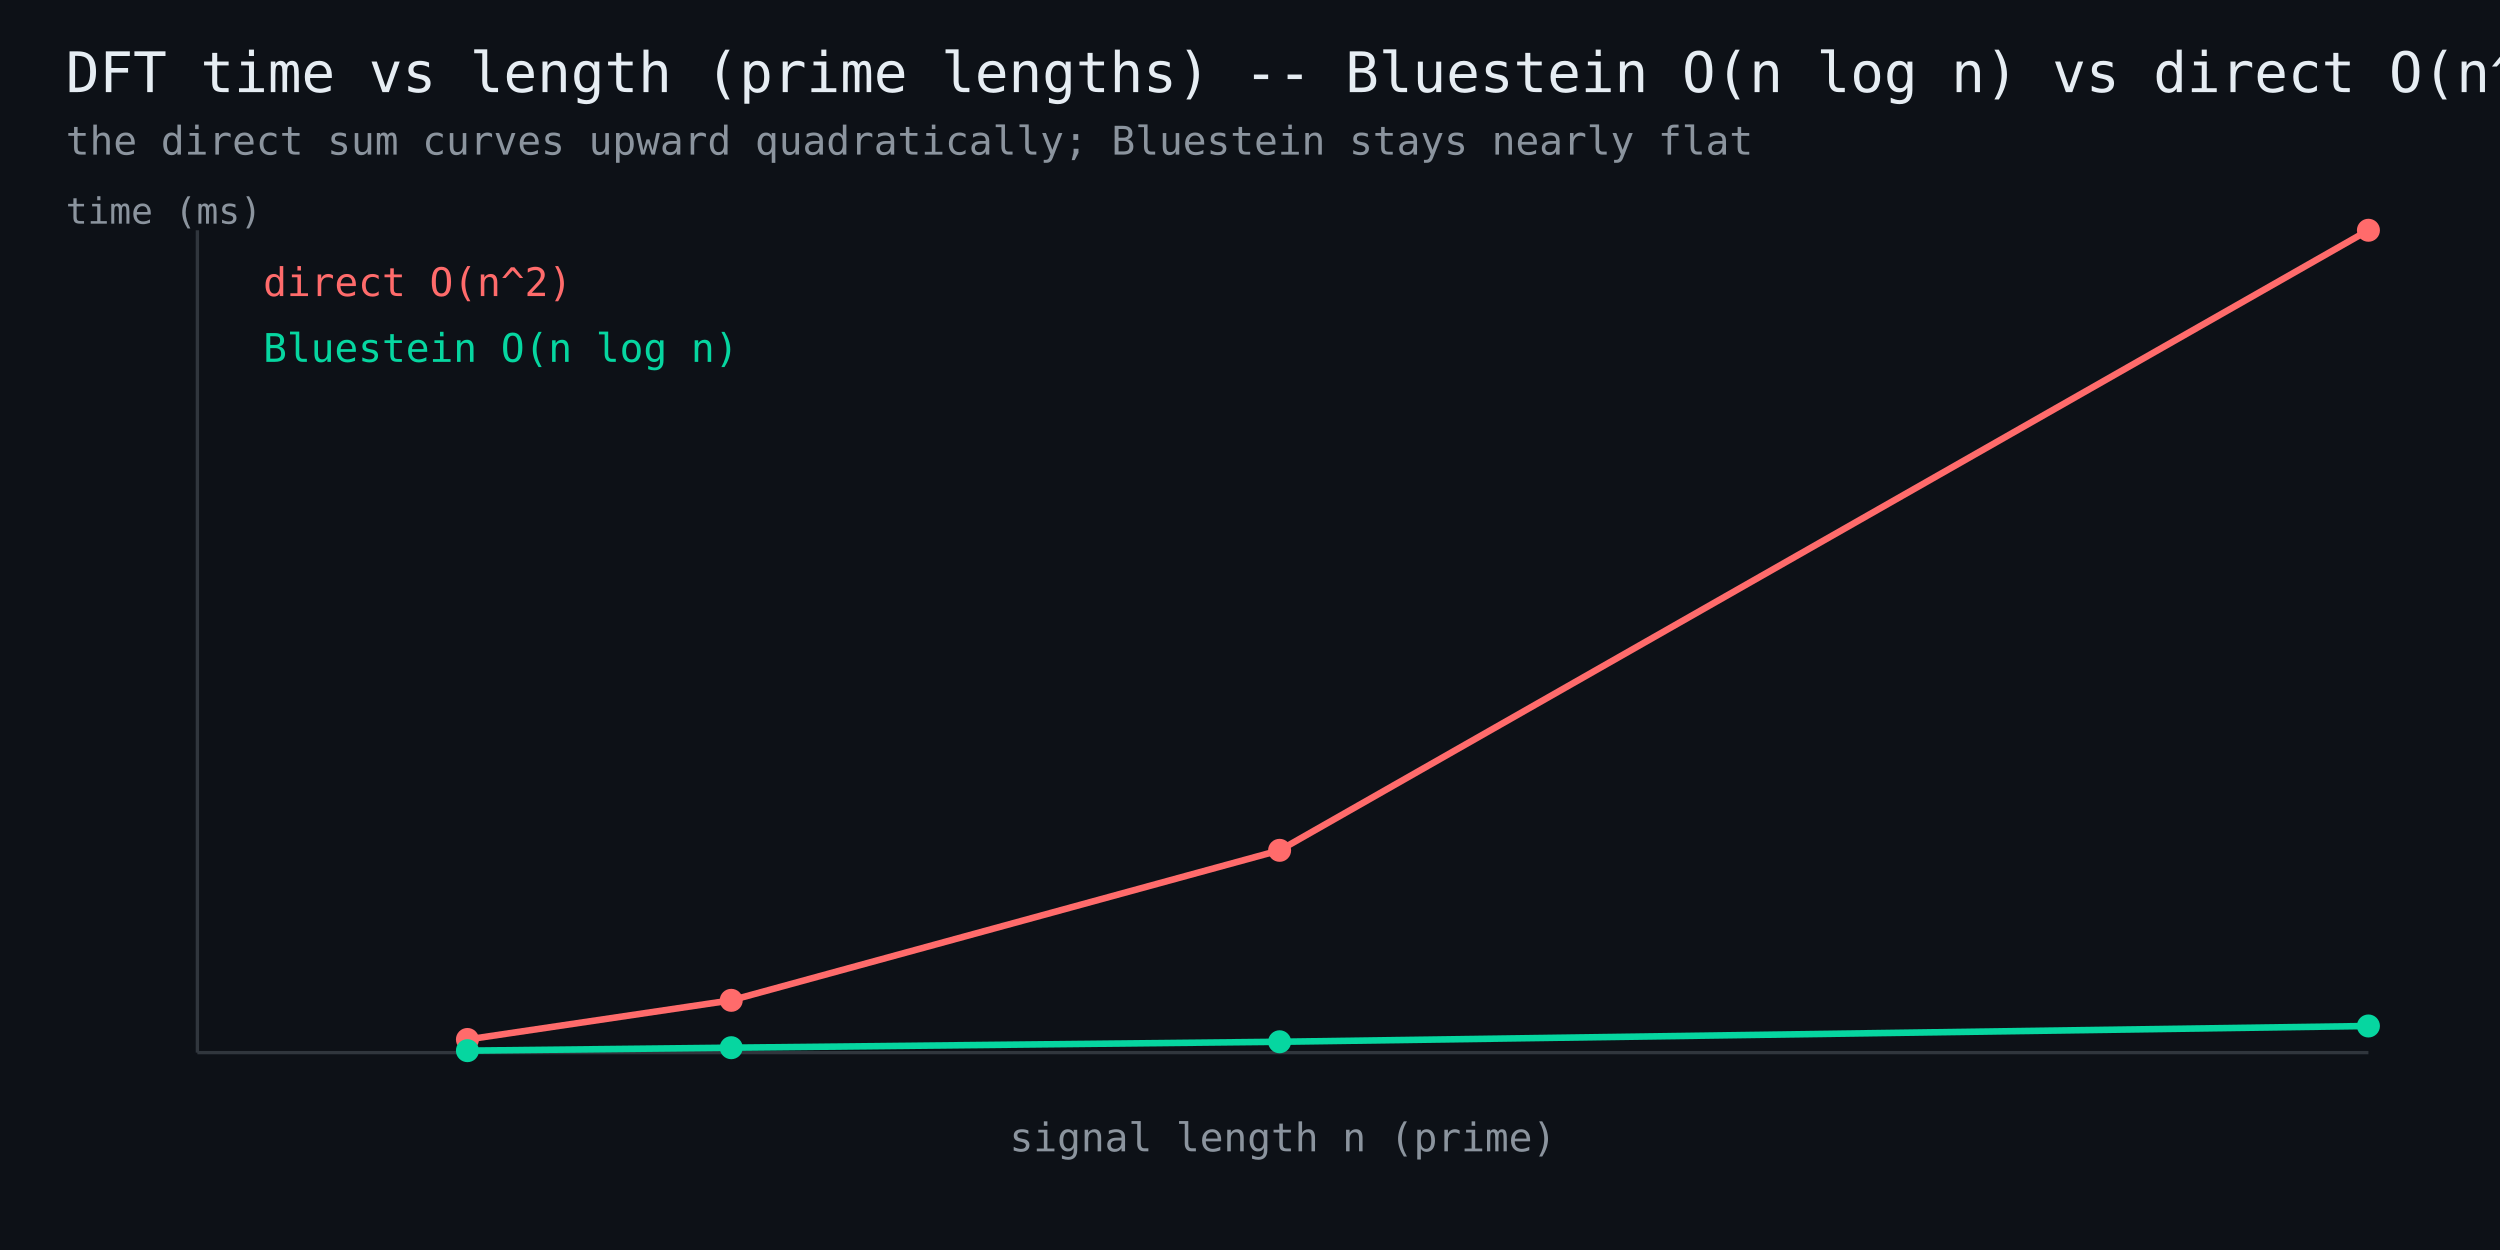
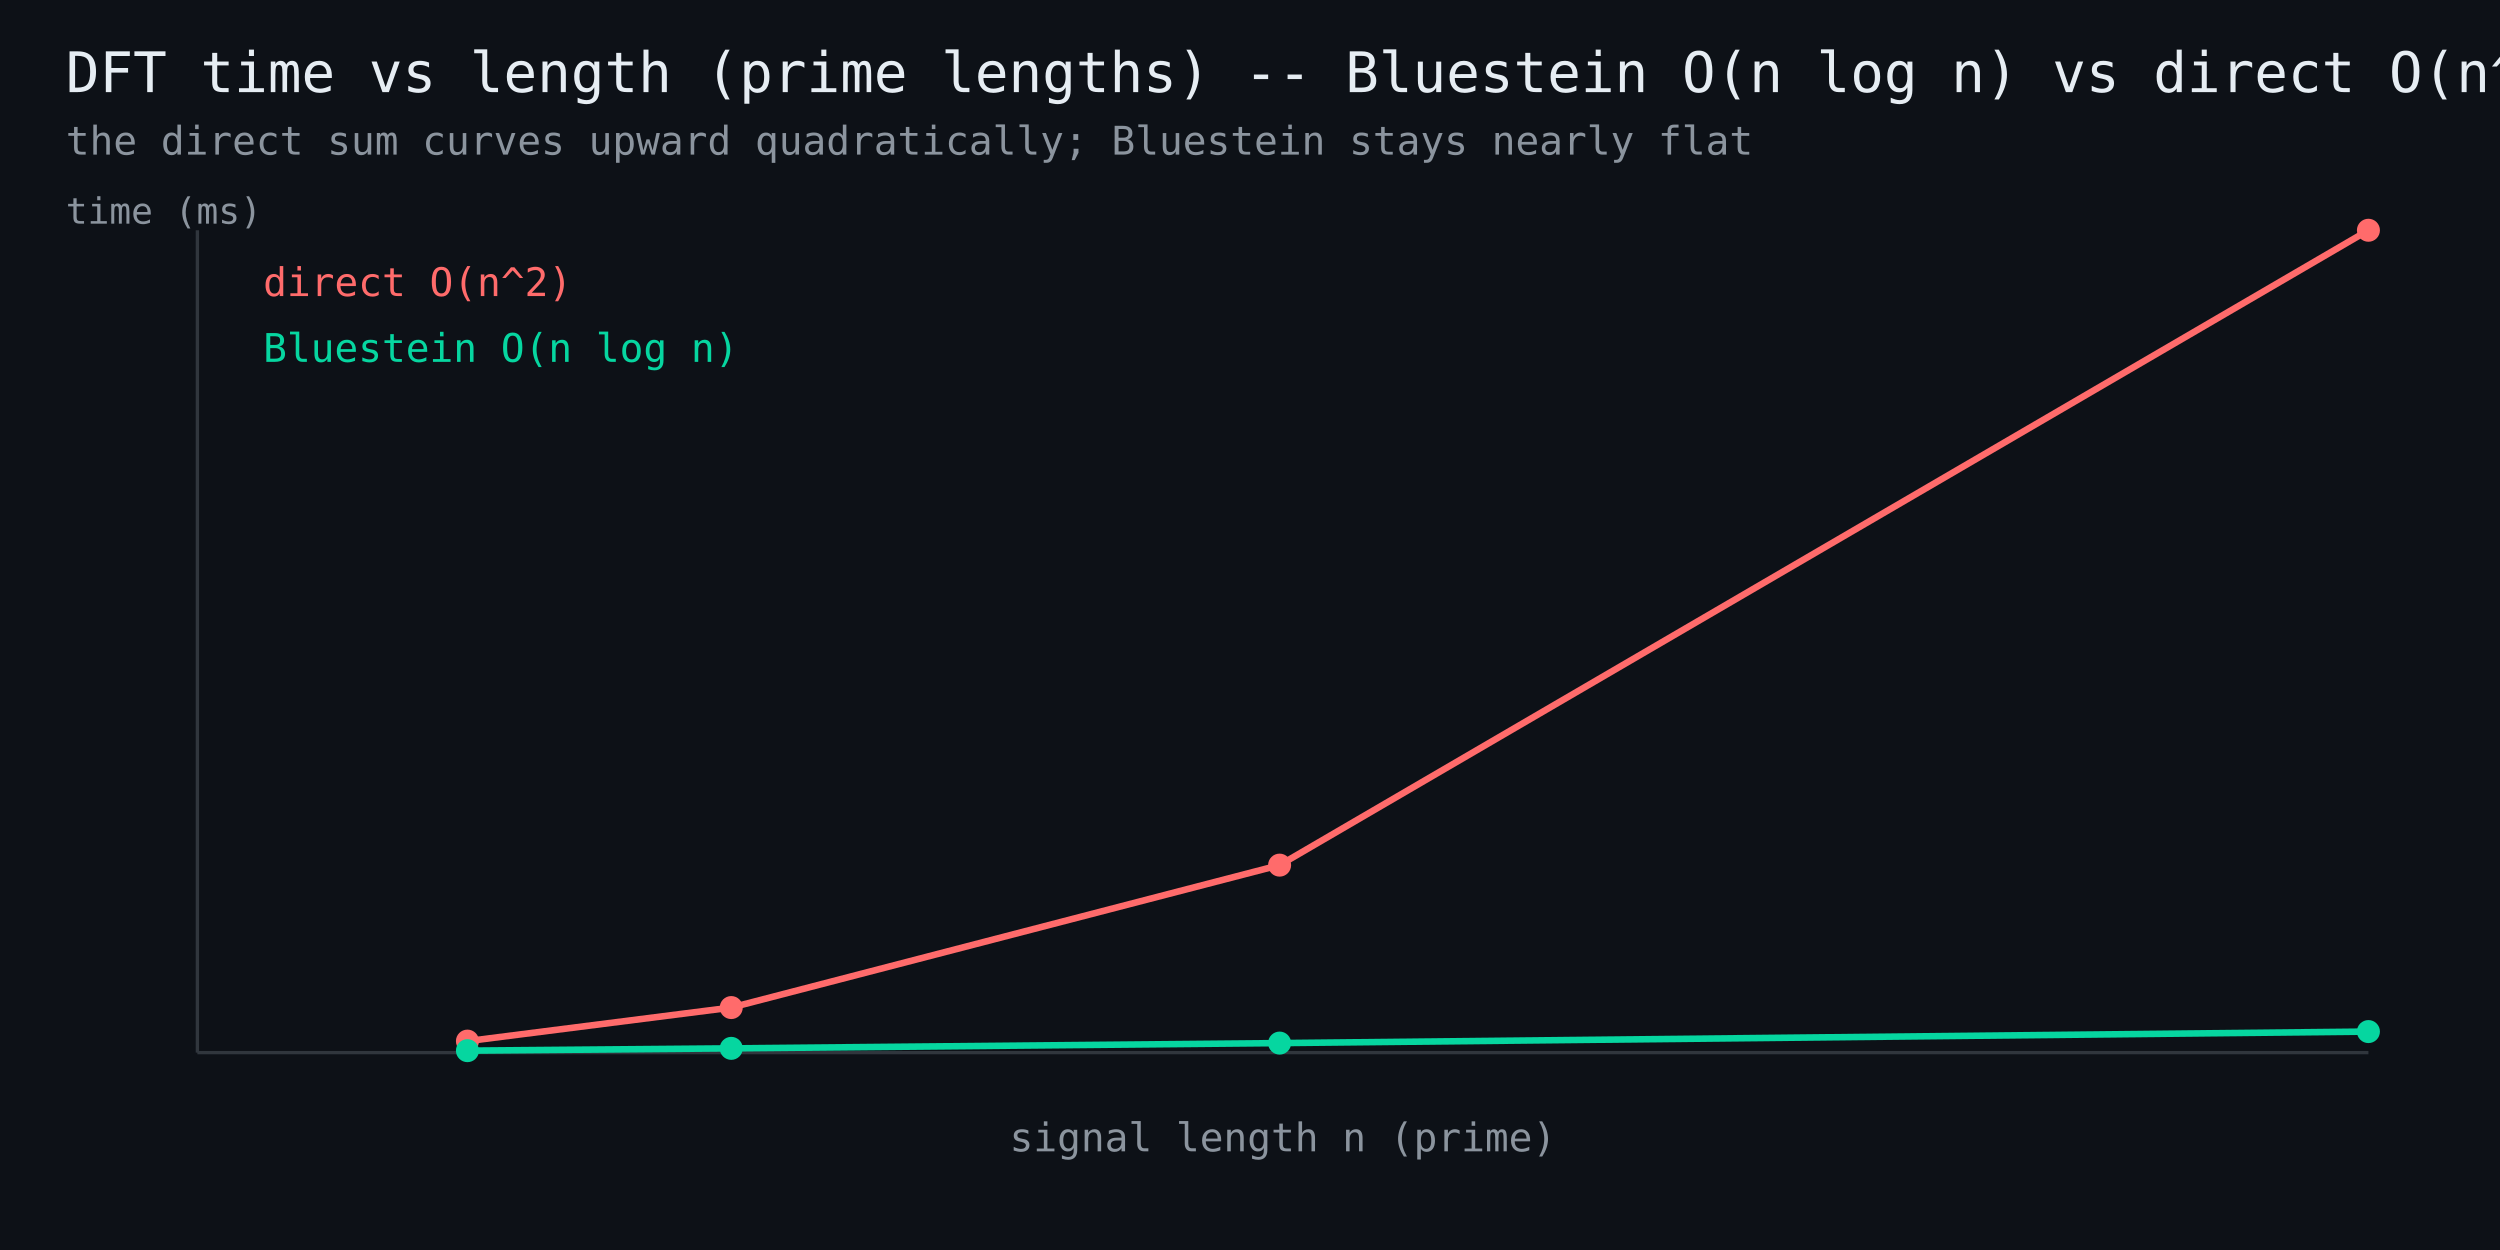
<svg xmlns="http://www.w3.org/2000/svg" width="760" height="380" viewBox="0 0 760 380" font-family="monospace">
  <rect width="760" height="380" fill="#0d1117" />
  <text x="20" y="28" fill="#e6edf3" font-size="17">DFT time vs length (prime lengths) -- Bluestein O(n log n) vs direct O(n^2)</text>
  <text x="20" y="47" fill="#8b949e" font-size="12">the direct sum curves upward quadratically; Bluestein stays nearly flat</text>
  <line x1="60" y1="320" x2="720" y2="320" stroke="#30363d" stroke-width="1" />
  <line x1="60" y1="320" x2="60" y2="70" stroke="#30363d" stroke-width="1" />
-   <polyline points="142.1,316.0 222.3,304.1 389.0,258.5 720.0,70.0" fill="none" stroke="#ff6b6b" stroke-width="2" />
-   <circle cx="142.1" cy="316.0" r="3.5" fill="#ff6b6b" />
-   <circle cx="222.3" cy="304.1" r="3.5" fill="#ff6b6b" />
-   <circle cx="389.0" cy="258.5" r="3.5" fill="#ff6b6b" />
+   <polyline points="142.1,316.5 222.3,306.3 389.0,263.0 720.0,70.0" fill="none" stroke="#ff6b6b" stroke-width="2" />
+   <circle cx="142.1" cy="316.5" r="3.5" fill="#ff6b6b" />
+   <circle cx="222.3" cy="306.3" r="3.5" fill="#ff6b6b" />
+   <circle cx="389.0" cy="263.0" r="3.5" fill="#ff6b6b" />
  <circle cx="720.0" cy="70.0" r="3.5" fill="#ff6b6b" />
  <text x="80" y="90" fill="#ff6b6b" font-size="12">direct O(n^2)</text>
-   <polyline points="142.1,319.4 222.3,318.5 389.0,316.7 720.0,311.9" fill="none" stroke="#06d6a0" stroke-width="2" />
+   <polyline points="142.1,319.4 222.3,318.7 389.0,317.1 720.0,313.6" fill="none" stroke="#06d6a0" stroke-width="2" />
  <circle cx="142.1" cy="319.4" r="3.5" fill="#06d6a0" />
-   <circle cx="222.3" cy="318.5" r="3.5" fill="#06d6a0" />
-   <circle cx="389.0" cy="316.7" r="3.5" fill="#06d6a0" />
-   <circle cx="720.0" cy="311.9" r="3.5" fill="#06d6a0" />
+   <circle cx="222.3" cy="318.7" r="3.5" fill="#06d6a0" />
+   <circle cx="389.0" cy="317.1" r="3.5" fill="#06d6a0" />
+   <circle cx="720.0" cy="313.6" r="3.5" fill="#06d6a0" />
  <text x="80" y="110" fill="#06d6a0" font-size="12">Bluestein O(n log n)</text>
  <text x="390" y="350" fill="#8b949e" font-size="12" text-anchor="middle">signal length n (prime)</text>
  <text x="20" y="68" fill="#8b949e" font-size="11">time (ms)</text>
</svg>
